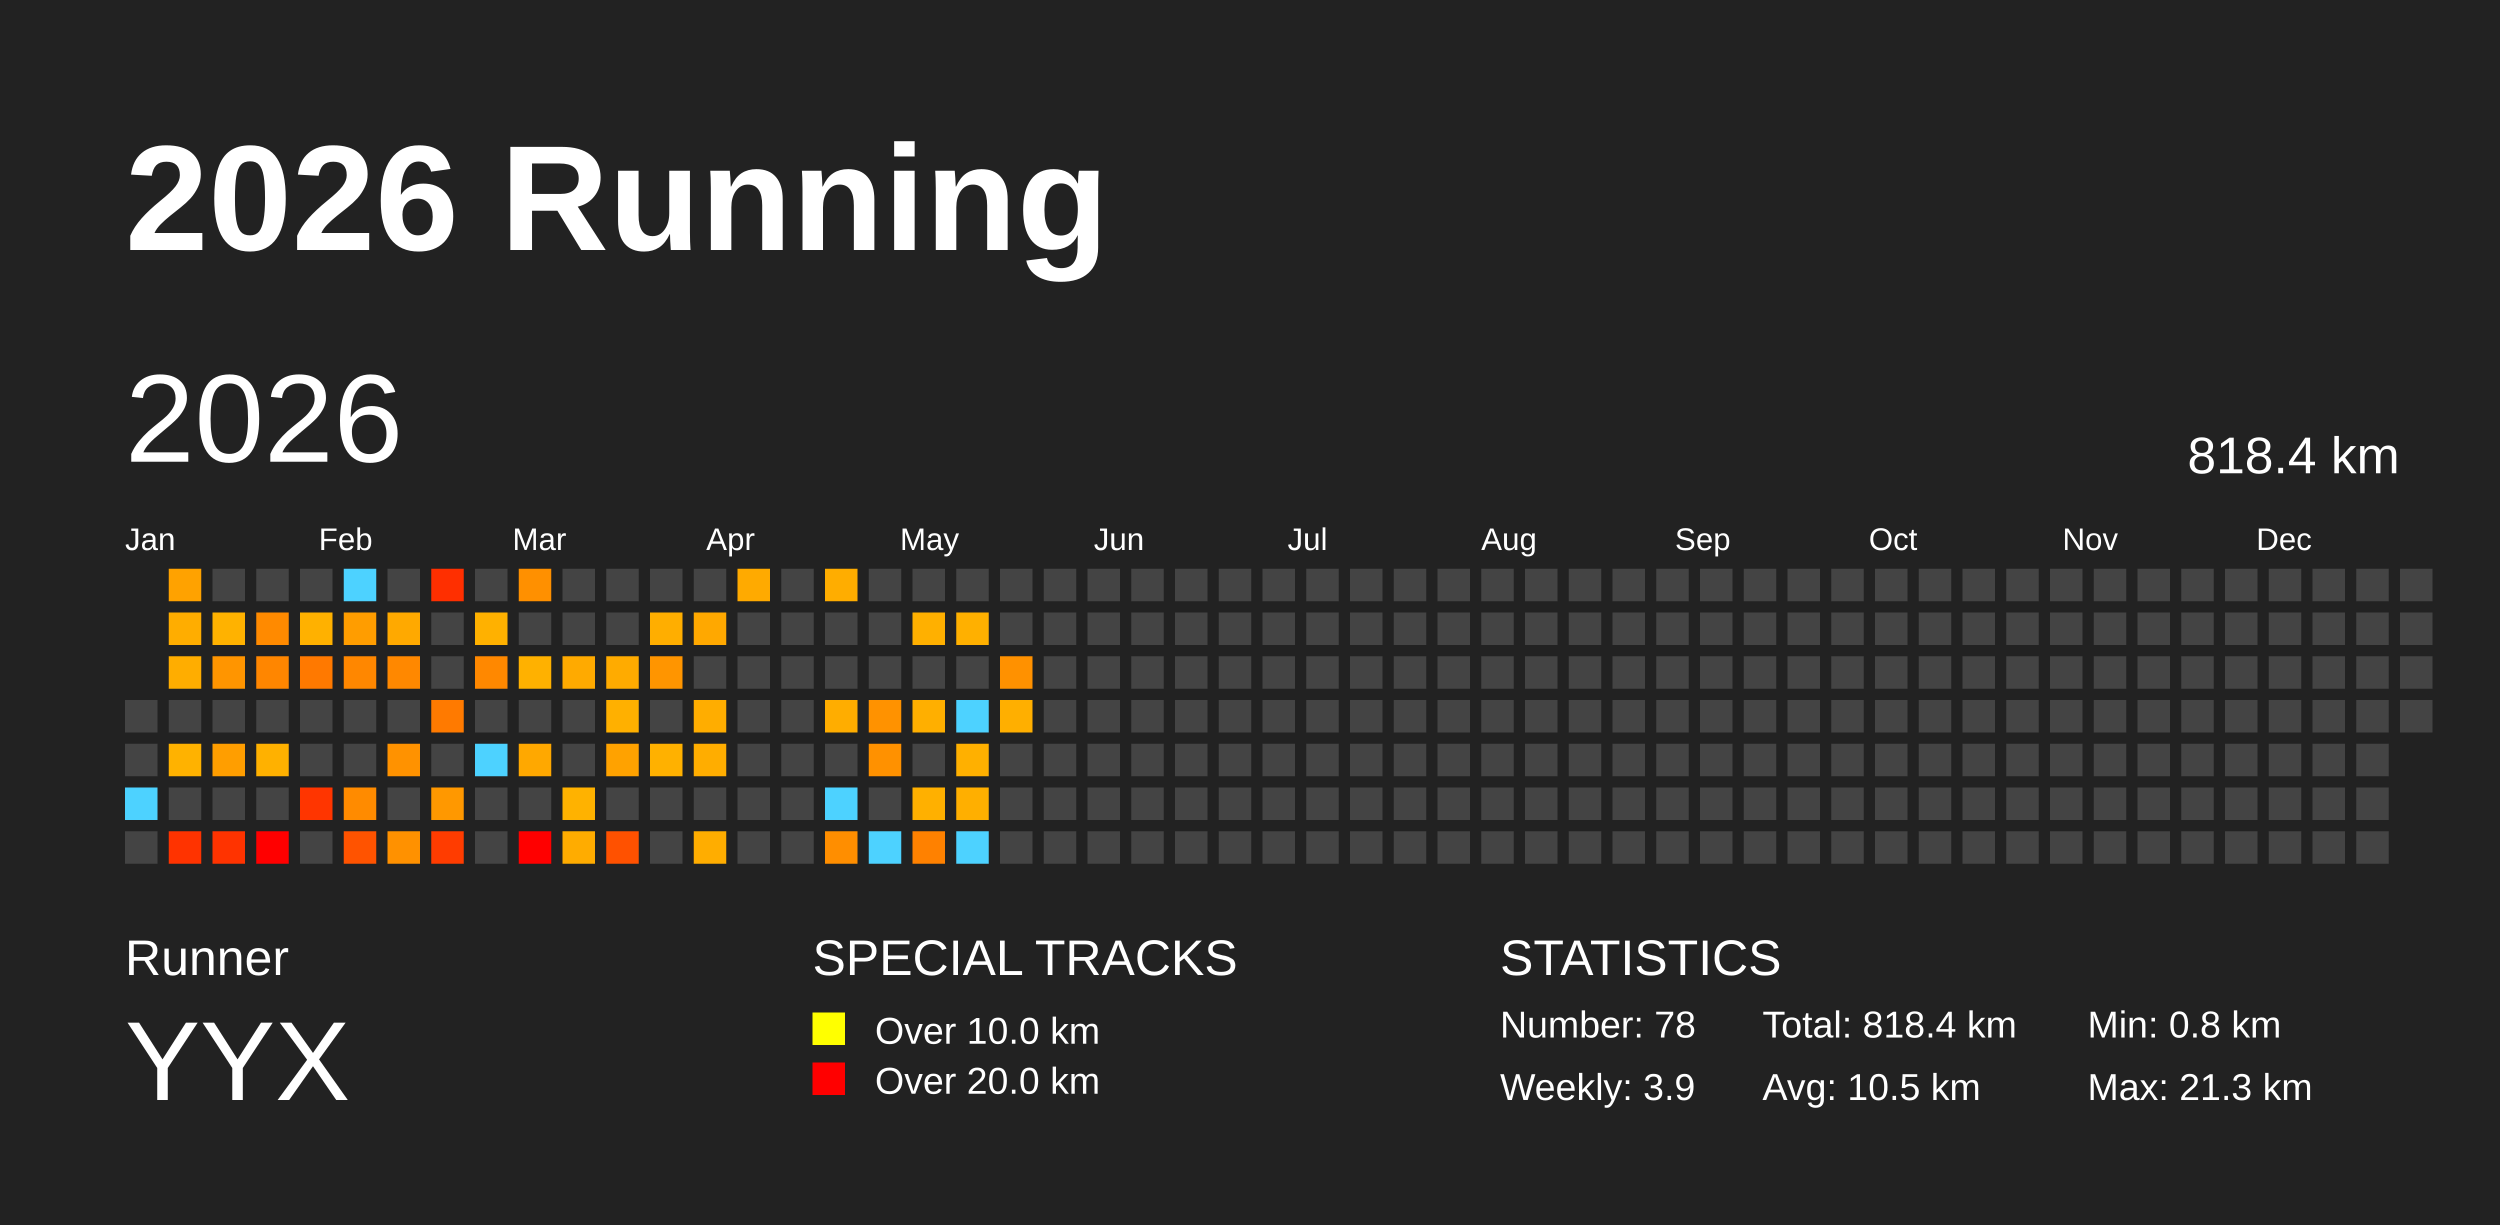
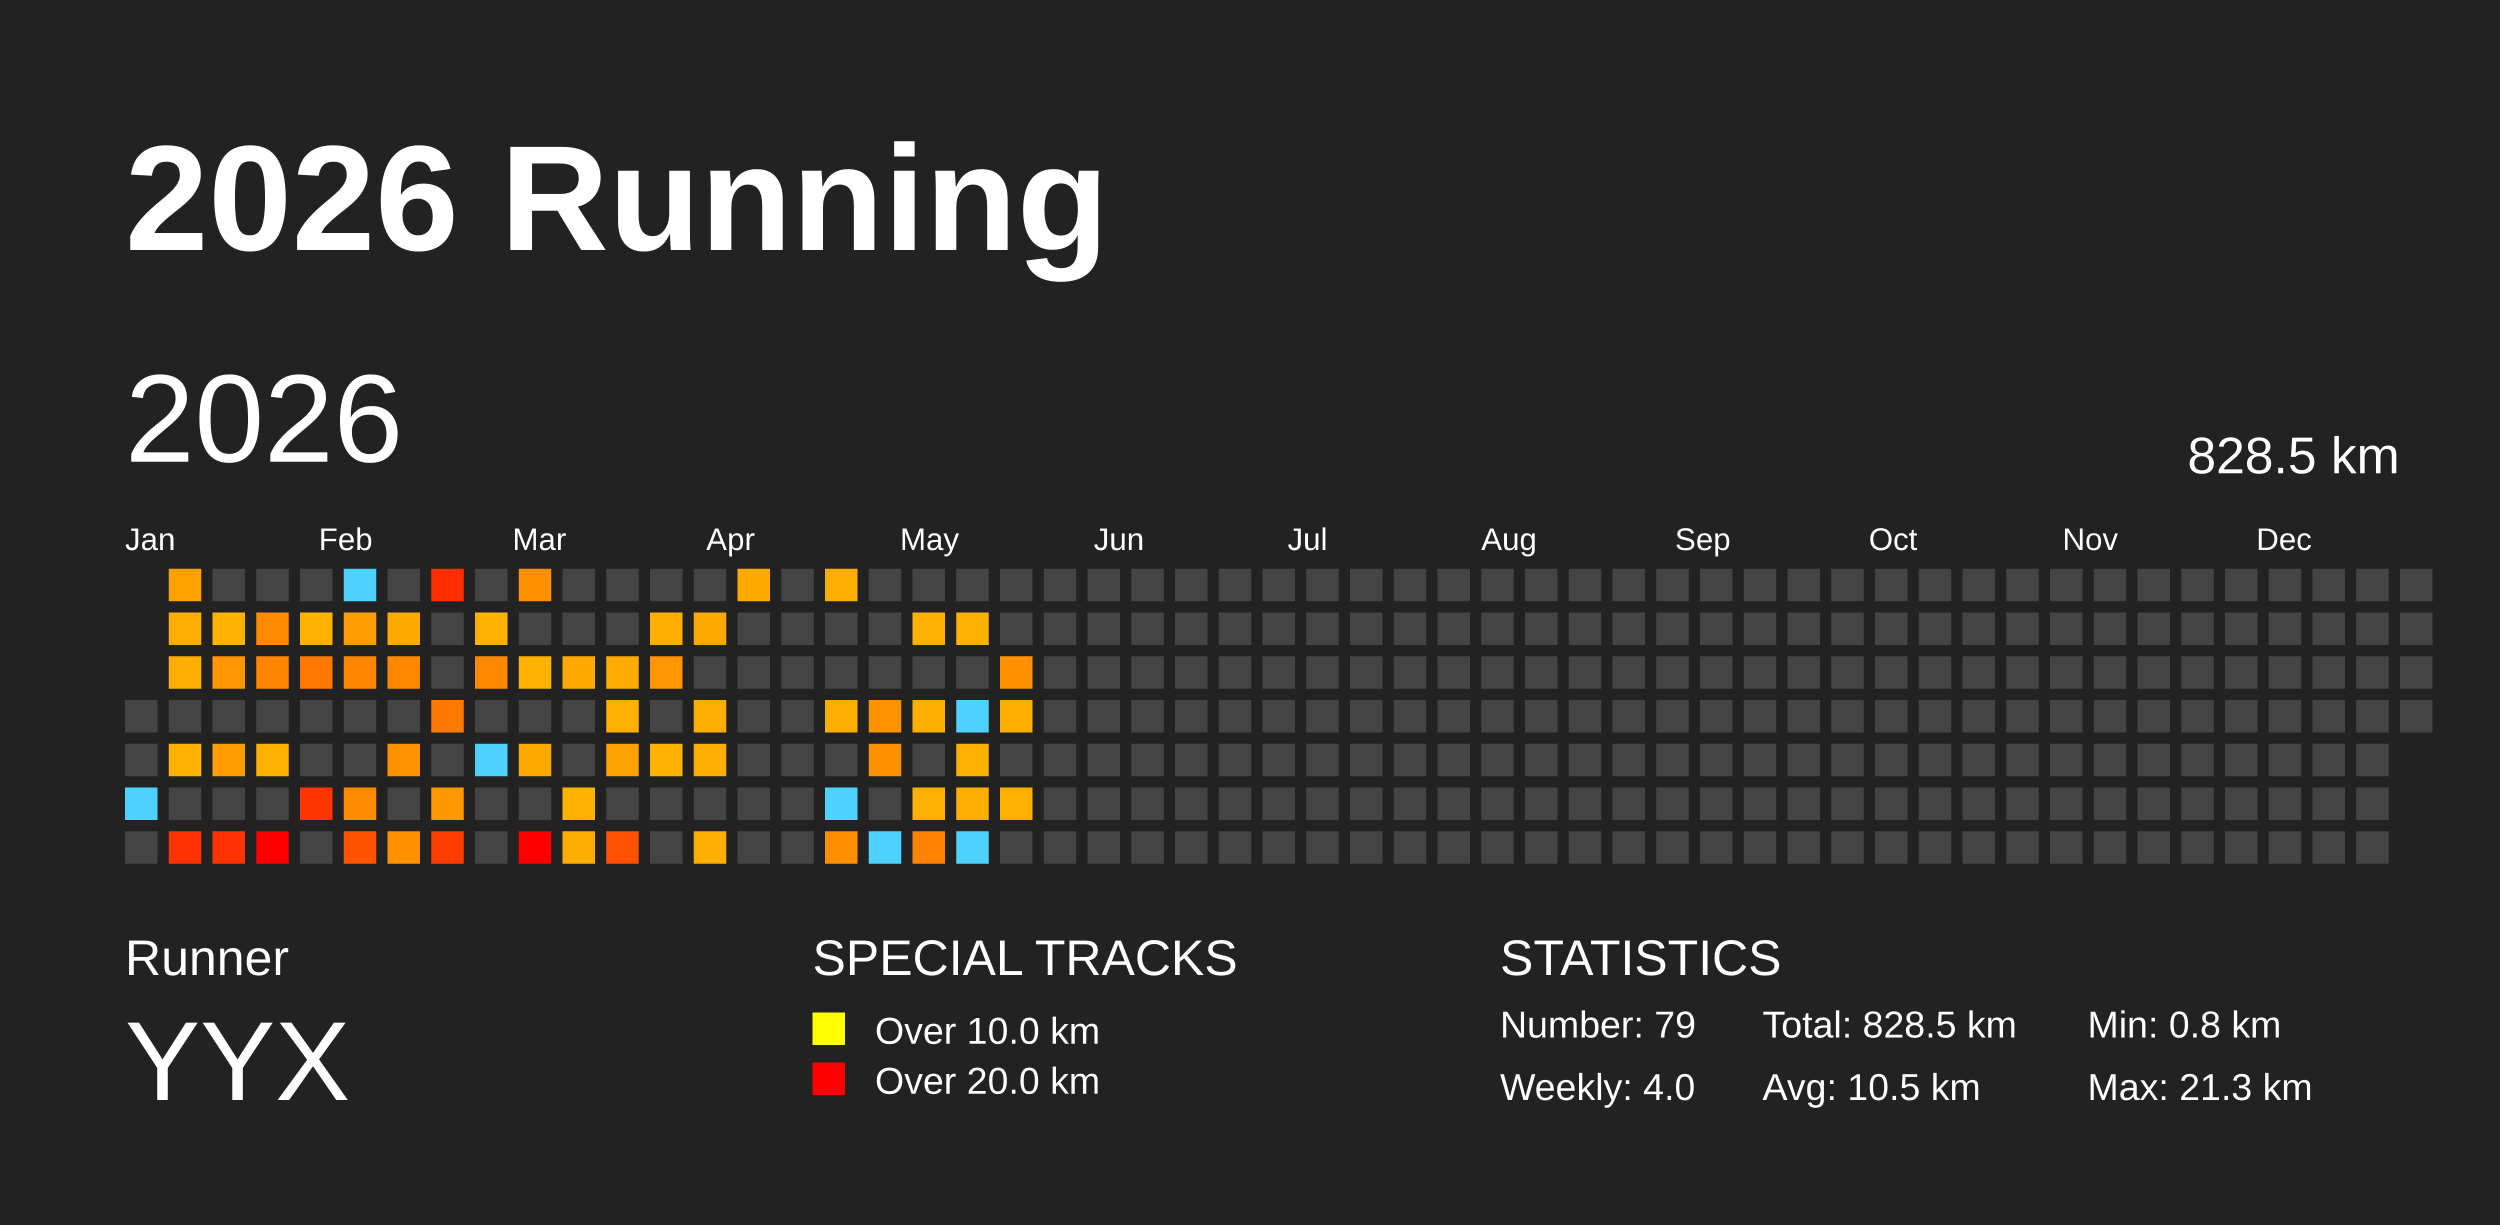
<svg xmlns="http://www.w3.org/2000/svg" baseProfile="full" height="98mm" version="1.1" viewBox="0,0,200,98" width="200mm">
  <defs />
  <rect fill="#222222" height="98" width="200" x="0" y="0" />
  <text fill="#FFFFFF" style="font-size:12px; font-family:Arial; font-weight:bold;" x="10" y="20">2026 Running</text>
  <text fill="#FFFFFF" style="font-size:4px; font-family:Arial" x="10" y="78">Runner</text>
  <text fill="#FFFFFF" style="font-size:9px; font-family:Arial" x="10" y="88">YYX</text>
  <text fill="#FFFFFF" style="font-size:4px; font-family:Arial" x="65" y="78">SPECIAL TRACKS</text>
  <rect fill="yellow" height="2.6" width="2.6" x="65" y="81" />
  <text fill="#FFFFFF" style="font-size:3px; font-family:Arial" x="70" y="83.5">Over 10.0 km</text>
  <rect fill="red" height="2.6" width="2.6" x="65" y="85" />
  <text fill="#FFFFFF" style="font-size:3px; font-family:Arial" x="70" y="87.5">Over 20.0 km</text>
  <text fill="#FFFFFF" style="font-size:4px; font-family:Arial" x="120" y="78">STATISTICS</text>
-   <text fill="#FFFFFF" style="font-size:3px; font-family:Arial" x="120" y="83">Number: 78</text>
-   <text fill="#FFFFFF" style="font-size:3px; font-family:Arial" x="120" y="88">Weekly: 3.9</text>
-   <text fill="#FFFFFF" style="font-size:3px; font-family:Arial" x="141" y="83">Total: 818.4 km</text>
+   <text fill="#FFFFFF" style="font-size:3px; font-family:Arial" x="120" y="83">Number: 79</text>
+   <text fill="#FFFFFF" style="font-size:3px; font-family:Arial" x="120" y="88">Weekly: 4.0</text>
+   <text fill="#FFFFFF" style="font-size:3px; font-family:Arial" x="141" y="83">Total: 828.5 km</text>
  <text fill="#FFFFFF" style="font-size:3px; font-family:Arial" x="141" y="88">Avg: 10.5 km</text>
  <text fill="#FFFFFF" style="font-size:3px; font-family:Arial" x="167" y="83">Min: 0.8 km</text>
  <text fill="#FFFFFF" style="font-size:3px; font-family:Arial" x="167" y="88">Max: 21.3 km</text>
  <text dominant-baseline="hanging" fill="#FFFFFF" style="font-size:10.0px; font-family:Arial;" x="10" y="30">2026</text>
-   <text dominant-baseline="hanging" fill="#FFFFFF" style="font-size:4.125px; font-family:Arial;" x="175" y="35">818.4 km</text>
+   <text dominant-baseline="hanging" fill="#FFFFFF" style="font-size:4.125px; font-family:Arial;" x="175" y="35">828.5 km</text>
  <text fill="#FFFFFF" style="font-size:2.5px; font-family:Arial" x="10.0" y="44">Jan</text>
  <text fill="#FFFFFF" style="font-size:2.5px; font-family:Arial" x="25.5" y="44">Feb</text>
  <text fill="#FFFFFF" style="font-size:2.5px; font-family:Arial" x="41.0" y="44">Mar</text>
  <text fill="#FFFFFF" style="font-size:2.5px; font-family:Arial" x="56.5" y="44">Apr</text>
  <text fill="#FFFFFF" style="font-size:2.5px; font-family:Arial" x="72.0" y="44">May</text>
  <text fill="#FFFFFF" style="font-size:2.5px; font-family:Arial" x="87.5" y="44">Jun</text>
  <text fill="#FFFFFF" style="font-size:2.5px; font-family:Arial" x="103.0" y="44">Jul</text>
  <text fill="#FFFFFF" style="font-size:2.5px; font-family:Arial" x="118.5" y="44">Aug</text>
  <text fill="#FFFFFF" style="font-size:2.5px; font-family:Arial" x="134.0" y="44">Sep</text>
  <text fill="#FFFFFF" style="font-size:2.5px; font-family:Arial" x="149.5" y="44">Oct</text>
  <text fill="#FFFFFF" style="font-size:2.5px; font-family:Arial" x="165.0" y="44">Nov</text>
  <text fill="#FFFFFF" style="font-size:2.5px; font-family:Arial" x="180.5" y="44">Dec</text>
  <rect fill="#444444" height="2.6" width="2.6" x="10.0" y="56.0" />
  <rect fill="#444444" height="2.6" width="2.6" x="10.0" y="59.5" />
  <rect fill="#4dd2ff" height="2.6" width="2.6" x="10.0" y="63.0" />
  <rect fill="#444444" height="2.6" width="2.6" x="10.0" y="66.5" />
  <rect fill="#ffa200" height="2.6" width="2.6" x="13.5" y="45.5" />
  <rect fill="#ffad00" height="2.6" width="2.6" x="13.5" y="49.0" />
  <rect fill="#ffad00" height="2.6" width="2.6" x="13.5" y="52.5" />
  <rect fill="#444444" height="2.6" width="2.6" x="13.5" y="56.0" />
  <rect fill="#ffb200" height="2.6" width="2.6" x="13.5" y="59.5" />
  <rect fill="#444444" height="2.6" width="2.6" x="13.5" y="63.0" />
  <rect fill="#ff3300" height="2.6" width="2.6" x="13.5" y="66.5" />
  <rect fill="#444444" height="2.6" width="2.6" x="17.0" y="45.5" />
  <rect fill="#ffb200" height="2.6" width="2.6" x="17.0" y="49.0" />
  <rect fill="#ff9500" height="2.6" width="2.6" x="17.0" y="52.5" />
  <rect fill="#444444" height="2.6" width="2.6" x="17.0" y="56.0" />
  <rect fill="#ff9e00" height="2.6" width="2.6" x="17.0" y="59.5" />
  <rect fill="#444444" height="2.6" width="2.6" x="17.0" y="63.0" />
  <rect fill="#ff3300" height="2.6" width="2.6" x="17.0" y="66.5" />
  <rect fill="#444444" height="2.6" width="2.6" x="20.5" y="45.5" />
  <rect fill="#ff8a00" height="2.6" width="2.6" x="20.5" y="49.0" />
  <rect fill="#ff8600" height="2.6" width="2.6" x="20.5" y="52.5" />
  <rect fill="#444444" height="2.6" width="2.6" x="20.5" y="56.0" />
  <rect fill="#ffb100" height="2.6" width="2.6" x="20.5" y="59.5" />
  <rect fill="#444444" height="2.6" width="2.6" x="20.5" y="63.0" />
  <rect fill="red" height="2.6" width="2.6" x="20.5" y="66.5" />
  <rect fill="#444444" height="2.6" width="2.6" x="24.0" y="45.5" />
  <rect fill="#ffb100" height="2.6" width="2.6" x="24.0" y="49.0" />
  <rect fill="#ff7900" height="2.6" width="2.6" x="24.0" y="52.5" />
  <rect fill="#444444" height="2.6" width="2.6" x="24.0" y="56.0" />
  <rect fill="#444444" height="2.6" width="2.6" x="24.0" y="59.5" />
  <rect fill="#ff3500" height="2.6" width="2.6" x="24.0" y="63.0" />
  <rect fill="#444444" height="2.6" width="2.6" x="24.0" y="66.5" />
  <rect fill="#4dd2ff" height="2.6" width="2.6" x="27.5" y="45.5" />
  <rect fill="#ff9d00" height="2.6" width="2.6" x="27.5" y="49.0" />
  <rect fill="#ff8700" height="2.6" width="2.6" x="27.5" y="52.5" />
  <rect fill="#444444" height="2.6" width="2.6" x="27.5" y="56.0" />
  <rect fill="#444444" height="2.6" width="2.6" x="27.5" y="59.5" />
  <rect fill="#ff8b00" height="2.6" width="2.6" x="27.5" y="63.0" />
  <rect fill="#ff5300" height="2.6" width="2.6" x="27.5" y="66.5" />
  <rect fill="#444444" height="2.6" width="2.6" x="31.0" y="45.5" />
  <rect fill="#ffa900" height="2.6" width="2.6" x="31.0" y="49.0" />
  <rect fill="#ff8800" height="2.6" width="2.6" x="31.0" y="52.5" />
  <rect fill="#444444" height="2.6" width="2.6" x="31.0" y="56.0" />
  <rect fill="#ff9200" height="2.6" width="2.6" x="31.0" y="59.5" />
  <rect fill="#444444" height="2.6" width="2.6" x="31.0" y="63.0" />
  <rect fill="#ff9100" height="2.6" width="2.6" x="31.0" y="66.5" />
  <rect fill="#ff2f00" height="2.6" width="2.6" x="34.5" y="45.5" />
  <rect fill="#444444" height="2.6" width="2.6" x="34.5" y="49.0" />
  <rect fill="#444444" height="2.6" width="2.6" x="34.5" y="52.5" />
  <rect fill="#ff7a00" height="2.6" width="2.6" x="34.5" y="56.0" />
  <rect fill="#444444" height="2.6" width="2.6" x="34.5" y="59.5" />
  <rect fill="#ff9800" height="2.6" width="2.6" x="34.5" y="63.0" />
  <rect fill="#ff3c00" height="2.6" width="2.6" x="34.5" y="66.5" />
  <rect fill="#444444" height="2.6" width="2.6" x="38.0" y="45.5" />
  <rect fill="#ffb100" height="2.6" width="2.6" x="38.0" y="49.0" />
  <rect fill="#ff8800" height="2.6" width="2.6" x="38.0" y="52.5" />
  <rect fill="#444444" height="2.6" width="2.6" x="38.0" y="56.0" />
  <rect fill="#4dd2ff" height="2.6" width="2.6" x="38.0" y="59.5" />
  <rect fill="#444444" height="2.6" width="2.6" x="38.0" y="63.0" />
  <rect fill="#444444" height="2.6" width="2.6" x="38.0" y="66.5" />
  <rect fill="#ff9000" height="2.6" width="2.6" x="41.5" y="45.5" />
  <rect fill="#444444" height="2.6" width="2.6" x="41.5" y="49.0" />
  <rect fill="#ffb100" height="2.6" width="2.6" x="41.5" y="52.5" />
  <rect fill="#444444" height="2.6" width="2.6" x="41.5" y="56.0" />
  <rect fill="#ffa800" height="2.6" width="2.6" x="41.5" y="59.5" />
  <rect fill="#444444" height="2.6" width="2.6" x="41.5" y="63.0" />
  <rect fill="red" height="2.6" width="2.6" x="41.5" y="66.5" />
  <rect fill="#444444" height="2.6" width="2.6" x="45.0" y="45.5" />
  <rect fill="#444444" height="2.6" width="2.6" x="45.0" y="49.0" />
  <rect fill="#ffaa00" height="2.6" width="2.6" x="45.0" y="52.5" />
  <rect fill="#444444" height="2.6" width="2.6" x="45.0" y="56.0" />
  <rect fill="#444444" height="2.6" width="2.6" x="45.0" y="59.5" />
  <rect fill="#ffb200" height="2.6" width="2.6" x="45.0" y="63.0" />
  <rect fill="#ffac00" height="2.6" width="2.6" x="45.0" y="66.5" />
  <rect fill="#444444" height="2.6" width="2.6" x="48.5" y="45.5" />
  <rect fill="#444444" height="2.6" width="2.6" x="48.5" y="49.0" />
  <rect fill="#ffab00" height="2.6" width="2.6" x="48.5" y="52.5" />
  <rect fill="#ffb000" height="2.6" width="2.6" x="48.5" y="56.0" />
  <rect fill="#ffa200" height="2.6" width="2.6" x="48.5" y="59.5" />
  <rect fill="#444444" height="2.6" width="2.6" x="48.5" y="63.0" />
  <rect fill="#ff5100" height="2.6" width="2.6" x="48.5" y="66.5" />
  <rect fill="#444444" height="2.6" width="2.6" x="52.0" y="45.5" />
  <rect fill="#ffae00" height="2.6" width="2.6" x="52.0" y="49.0" />
  <rect fill="#ff9500" height="2.6" width="2.6" x="52.0" y="52.5" />
  <rect fill="#444444" height="2.6" width="2.6" x="52.0" y="56.0" />
  <rect fill="#ffb100" height="2.6" width="2.6" x="52.0" y="59.5" />
  <rect fill="#444444" height="2.6" width="2.6" x="52.0" y="63.0" />
  <rect fill="#444444" height="2.6" width="2.6" x="52.0" y="66.5" />
  <rect fill="#444444" height="2.6" width="2.6" x="55.5" y="45.5" />
  <rect fill="#ffa800" height="2.6" width="2.6" x="55.5" y="49.0" />
  <rect fill="#444444" height="2.6" width="2.6" x="55.5" y="52.5" />
  <rect fill="#ffad00" height="2.6" width="2.6" x="55.5" y="56.0" />
  <rect fill="#ffad00" height="2.6" width="2.6" x="55.5" y="59.5" />
  <rect fill="#444444" height="2.6" width="2.6" x="55.5" y="63.0" />
  <rect fill="#ffad00" height="2.6" width="2.6" x="55.5" y="66.5" />
  <rect fill="#ffaa00" height="2.6" width="2.6" x="59.0" y="45.5" />
  <rect fill="#444444" height="2.6" width="2.6" x="59.0" y="49.0" />
  <rect fill="#444444" height="2.6" width="2.6" x="59.0" y="52.5" />
  <rect fill="#444444" height="2.6" width="2.6" x="59.0" y="56.0" />
  <rect fill="#444444" height="2.6" width="2.6" x="59.0" y="59.5" />
  <rect fill="#444444" height="2.6" width="2.6" x="59.0" y="63.0" />
  <rect fill="#444444" height="2.6" width="2.6" x="59.0" y="66.5" />
  <rect fill="#444444" height="2.6" width="2.6" x="62.5" y="45.5" />
  <rect fill="#444444" height="2.6" width="2.6" x="62.5" y="49.0" />
  <rect fill="#444444" height="2.6" width="2.6" x="62.5" y="52.5" />
  <rect fill="#444444" height="2.6" width="2.6" x="62.5" y="56.0" />
  <rect fill="#444444" height="2.6" width="2.6" x="62.5" y="59.5" />
  <rect fill="#444444" height="2.6" width="2.6" x="62.5" y="63.0" />
  <rect fill="#444444" height="2.6" width="2.6" x="62.5" y="66.5" />
  <rect fill="#ffad00" height="2.6" width="2.6" x="66.0" y="45.5" />
  <rect fill="#444444" height="2.6" width="2.6" x="66.0" y="49.0" />
  <rect fill="#444444" height="2.6" width="2.6" x="66.0" y="52.5" />
  <rect fill="#ffad00" height="2.6" width="2.6" x="66.0" y="56.0" />
  <rect fill="#444444" height="2.6" width="2.6" x="66.0" y="59.5" />
  <rect fill="#4dd2ff" height="2.6" width="2.6" x="66.0" y="63.0" />
  <rect fill="#ff8e00" height="2.6" width="2.6" x="66.0" y="66.5" />
  <rect fill="#444444" height="2.6" width="2.6" x="69.5" y="45.5" />
  <rect fill="#444444" height="2.6" width="2.6" x="69.5" y="49.0" />
  <rect fill="#444444" height="2.6" width="2.6" x="69.5" y="52.5" />
  <rect fill="#ff9200" height="2.6" width="2.6" x="69.5" y="56.0" />
  <rect fill="#ff9100" height="2.6" width="2.6" x="69.5" y="59.5" />
  <rect fill="#444444" height="2.6" width="2.6" x="69.5" y="63.0" />
  <rect fill="#4dd2ff" height="2.6" width="2.6" x="69.5" y="66.5" />
  <rect fill="#444444" height="2.6" width="2.6" x="73.0" y="45.5" />
  <rect fill="#ffb000" height="2.6" width="2.6" x="73.0" y="49.0" />
  <rect fill="#444444" height="2.6" width="2.6" x="73.0" y="52.5" />
  <rect fill="#ffaf00" height="2.6" width="2.6" x="73.0" y="56.0" />
  <rect fill="#444444" height="2.6" width="2.6" x="73.0" y="59.5" />
  <rect fill="#ffb000" height="2.6" width="2.6" x="73.0" y="63.0" />
  <rect fill="#ff8100" height="2.6" width="2.6" x="73.0" y="66.5" />
  <rect fill="#444444" height="2.6" width="2.6" x="76.5" y="45.5" />
  <rect fill="#ffb000" height="2.6" width="2.6" x="76.5" y="49.0" />
  <rect fill="#444444" height="2.6" width="2.6" x="76.5" y="52.5" />
  <rect fill="#4dd2ff" height="2.6" width="2.6" x="76.5" y="56.0" />
  <rect fill="#ffb000" height="2.6" width="2.6" x="76.5" y="59.5" />
  <rect fill="#ffaf00" height="2.6" width="2.6" x="76.5" y="63.0" />
  <rect fill="#4dd2ff" height="2.6" width="2.6" x="76.5" y="66.5" />
  <rect fill="#444444" height="2.6" width="2.6" x="80.0" y="45.5" />
  <rect fill="#444444" height="2.6" width="2.6" x="80.0" y="49.0" />
  <rect fill="#ff9100" height="2.6" width="2.6" x="80.0" y="52.5" />
  <rect fill="#ffaf00" height="2.6" width="2.6" x="80.0" y="56.0" />
  <rect fill="#444444" height="2.6" width="2.6" x="80.0" y="59.5" />
-   <rect fill="#444444" height="2.6" width="2.6" x="80.0" y="63.0" />
+   <rect fill="#ffb000" height="2.6" width="2.6" x="80.0" y="63.0" />
  <rect fill="#444444" height="2.6" width="2.6" x="80.0" y="66.5" />
  <rect fill="#444444" height="2.6" width="2.6" x="83.5" y="45.5" />
  <rect fill="#444444" height="2.6" width="2.6" x="83.5" y="49.0" />
  <rect fill="#444444" height="2.6" width="2.6" x="83.5" y="52.5" />
  <rect fill="#444444" height="2.6" width="2.6" x="83.5" y="56.0" />
  <rect fill="#444444" height="2.6" width="2.6" x="83.5" y="59.5" />
  <rect fill="#444444" height="2.6" width="2.6" x="83.5" y="63.0" />
  <rect fill="#444444" height="2.6" width="2.6" x="83.5" y="66.5" />
  <rect fill="#444444" height="2.6" width="2.6" x="87.0" y="45.5" />
  <rect fill="#444444" height="2.6" width="2.6" x="87.0" y="49.0" />
  <rect fill="#444444" height="2.6" width="2.6" x="87.0" y="52.5" />
  <rect fill="#444444" height="2.6" width="2.6" x="87.0" y="56.0" />
  <rect fill="#444444" height="2.6" width="2.6" x="87.0" y="59.5" />
  <rect fill="#444444" height="2.6" width="2.6" x="87.0" y="63.0" />
  <rect fill="#444444" height="2.6" width="2.6" x="87.0" y="66.5" />
  <rect fill="#444444" height="2.6" width="2.6" x="90.5" y="45.5" />
  <rect fill="#444444" height="2.6" width="2.6" x="90.5" y="49.0" />
  <rect fill="#444444" height="2.6" width="2.6" x="90.5" y="52.5" />
  <rect fill="#444444" height="2.6" width="2.6" x="90.5" y="56.0" />
  <rect fill="#444444" height="2.6" width="2.6" x="90.5" y="59.5" />
  <rect fill="#444444" height="2.6" width="2.6" x="90.5" y="63.0" />
  <rect fill="#444444" height="2.6" width="2.6" x="90.5" y="66.5" />
  <rect fill="#444444" height="2.6" width="2.6" x="94.0" y="45.5" />
  <rect fill="#444444" height="2.6" width="2.6" x="94.0" y="49.0" />
  <rect fill="#444444" height="2.6" width="2.6" x="94.0" y="52.5" />
  <rect fill="#444444" height="2.6" width="2.6" x="94.0" y="56.0" />
  <rect fill="#444444" height="2.6" width="2.6" x="94.0" y="59.5" />
  <rect fill="#444444" height="2.6" width="2.6" x="94.0" y="63.0" />
  <rect fill="#444444" height="2.6" width="2.6" x="94.0" y="66.5" />
  <rect fill="#444444" height="2.6" width="2.6" x="97.5" y="45.5" />
  <rect fill="#444444" height="2.6" width="2.6" x="97.5" y="49.0" />
  <rect fill="#444444" height="2.6" width="2.6" x="97.5" y="52.5" />
  <rect fill="#444444" height="2.6" width="2.6" x="97.5" y="56.0" />
  <rect fill="#444444" height="2.6" width="2.6" x="97.5" y="59.5" />
  <rect fill="#444444" height="2.6" width="2.6" x="97.5" y="63.0" />
  <rect fill="#444444" height="2.6" width="2.6" x="97.5" y="66.5" />
  <rect fill="#444444" height="2.6" width="2.6" x="101.0" y="45.5" />
  <rect fill="#444444" height="2.6" width="2.6" x="101.0" y="49.0" />
  <rect fill="#444444" height="2.6" width="2.6" x="101.0" y="52.5" />
  <rect fill="#444444" height="2.6" width="2.6" x="101.0" y="56.0" />
  <rect fill="#444444" height="2.6" width="2.6" x="101.0" y="59.5" />
  <rect fill="#444444" height="2.6" width="2.6" x="101.0" y="63.0" />
  <rect fill="#444444" height="2.6" width="2.6" x="101.0" y="66.5" />
  <rect fill="#444444" height="2.6" width="2.6" x="104.5" y="45.5" />
  <rect fill="#444444" height="2.6" width="2.6" x="104.5" y="49.0" />
  <rect fill="#444444" height="2.6" width="2.6" x="104.5" y="52.5" />
  <rect fill="#444444" height="2.6" width="2.6" x="104.5" y="56.0" />
  <rect fill="#444444" height="2.6" width="2.6" x="104.5" y="59.5" />
  <rect fill="#444444" height="2.6" width="2.6" x="104.5" y="63.0" />
  <rect fill="#444444" height="2.6" width="2.6" x="104.5" y="66.5" />
  <rect fill="#444444" height="2.6" width="2.6" x="108.0" y="45.5" />
  <rect fill="#444444" height="2.6" width="2.6" x="108.0" y="49.0" />
  <rect fill="#444444" height="2.6" width="2.6" x="108.0" y="52.5" />
  <rect fill="#444444" height="2.6" width="2.6" x="108.0" y="56.0" />
  <rect fill="#444444" height="2.6" width="2.6" x="108.0" y="59.5" />
  <rect fill="#444444" height="2.6" width="2.6" x="108.0" y="63.0" />
  <rect fill="#444444" height="2.6" width="2.6" x="108.0" y="66.5" />
  <rect fill="#444444" height="2.6" width="2.6" x="111.5" y="45.5" />
  <rect fill="#444444" height="2.6" width="2.6" x="111.5" y="49.0" />
  <rect fill="#444444" height="2.6" width="2.6" x="111.5" y="52.5" />
  <rect fill="#444444" height="2.6" width="2.6" x="111.5" y="56.0" />
  <rect fill="#444444" height="2.6" width="2.6" x="111.5" y="59.5" />
  <rect fill="#444444" height="2.6" width="2.6" x="111.5" y="63.0" />
  <rect fill="#444444" height="2.6" width="2.6" x="111.5" y="66.5" />
  <rect fill="#444444" height="2.6" width="2.6" x="115.0" y="45.5" />
  <rect fill="#444444" height="2.6" width="2.6" x="115.0" y="49.0" />
  <rect fill="#444444" height="2.6" width="2.6" x="115.0" y="52.5" />
  <rect fill="#444444" height="2.6" width="2.6" x="115.0" y="56.0" />
  <rect fill="#444444" height="2.6" width="2.6" x="115.0" y="59.5" />
  <rect fill="#444444" height="2.6" width="2.6" x="115.0" y="63.0" />
  <rect fill="#444444" height="2.6" width="2.6" x="115.0" y="66.5" />
  <rect fill="#444444" height="2.6" width="2.6" x="118.5" y="45.5" />
  <rect fill="#444444" height="2.6" width="2.6" x="118.5" y="49.0" />
  <rect fill="#444444" height="2.6" width="2.6" x="118.5" y="52.5" />
  <rect fill="#444444" height="2.6" width="2.6" x="118.5" y="56.0" />
  <rect fill="#444444" height="2.6" width="2.6" x="118.5" y="59.5" />
  <rect fill="#444444" height="2.6" width="2.6" x="118.5" y="63.0" />
  <rect fill="#444444" height="2.6" width="2.6" x="118.5" y="66.5" />
  <rect fill="#444444" height="2.6" width="2.6" x="122.0" y="45.5" />
  <rect fill="#444444" height="2.6" width="2.6" x="122.0" y="49.0" />
  <rect fill="#444444" height="2.6" width="2.6" x="122.0" y="52.5" />
  <rect fill="#444444" height="2.6" width="2.6" x="122.0" y="56.0" />
  <rect fill="#444444" height="2.6" width="2.6" x="122.0" y="59.5" />
  <rect fill="#444444" height="2.6" width="2.6" x="122.0" y="63.0" />
  <rect fill="#444444" height="2.6" width="2.6" x="122.0" y="66.5" />
  <rect fill="#444444" height="2.6" width="2.6" x="125.5" y="45.5" />
  <rect fill="#444444" height="2.6" width="2.6" x="125.5" y="49.0" />
  <rect fill="#444444" height="2.6" width="2.6" x="125.5" y="52.5" />
  <rect fill="#444444" height="2.6" width="2.6" x="125.5" y="56.0" />
  <rect fill="#444444" height="2.6" width="2.6" x="125.5" y="59.5" />
  <rect fill="#444444" height="2.6" width="2.6" x="125.5" y="63.0" />
  <rect fill="#444444" height="2.6" width="2.6" x="125.5" y="66.5" />
  <rect fill="#444444" height="2.6" width="2.6" x="129.0" y="45.5" />
  <rect fill="#444444" height="2.6" width="2.6" x="129.0" y="49.0" />
  <rect fill="#444444" height="2.6" width="2.6" x="129.0" y="52.5" />
  <rect fill="#444444" height="2.6" width="2.6" x="129.0" y="56.0" />
  <rect fill="#444444" height="2.6" width="2.6" x="129.0" y="59.5" />
  <rect fill="#444444" height="2.6" width="2.6" x="129.0" y="63.0" />
  <rect fill="#444444" height="2.6" width="2.6" x="129.0" y="66.5" />
  <rect fill="#444444" height="2.6" width="2.6" x="132.5" y="45.5" />
  <rect fill="#444444" height="2.6" width="2.6" x="132.5" y="49.0" />
  <rect fill="#444444" height="2.6" width="2.6" x="132.5" y="52.5" />
  <rect fill="#444444" height="2.6" width="2.6" x="132.5" y="56.0" />
  <rect fill="#444444" height="2.6" width="2.6" x="132.5" y="59.5" />
  <rect fill="#444444" height="2.6" width="2.6" x="132.5" y="63.0" />
  <rect fill="#444444" height="2.6" width="2.6" x="132.5" y="66.5" />
  <rect fill="#444444" height="2.6" width="2.6" x="136.0" y="45.5" />
  <rect fill="#444444" height="2.6" width="2.6" x="136.0" y="49.0" />
  <rect fill="#444444" height="2.6" width="2.6" x="136.0" y="52.5" />
  <rect fill="#444444" height="2.6" width="2.6" x="136.0" y="56.0" />
  <rect fill="#444444" height="2.6" width="2.6" x="136.0" y="59.5" />
  <rect fill="#444444" height="2.6" width="2.6" x="136.0" y="63.0" />
  <rect fill="#444444" height="2.6" width="2.6" x="136.0" y="66.5" />
  <rect fill="#444444" height="2.6" width="2.6" x="139.5" y="45.5" />
  <rect fill="#444444" height="2.6" width="2.6" x="139.5" y="49.0" />
  <rect fill="#444444" height="2.6" width="2.6" x="139.5" y="52.5" />
  <rect fill="#444444" height="2.6" width="2.6" x="139.5" y="56.0" />
  <rect fill="#444444" height="2.6" width="2.6" x="139.5" y="59.5" />
  <rect fill="#444444" height="2.6" width="2.6" x="139.5" y="63.0" />
  <rect fill="#444444" height="2.6" width="2.6" x="139.5" y="66.5" />
  <rect fill="#444444" height="2.6" width="2.6" x="143.0" y="45.5" />
  <rect fill="#444444" height="2.6" width="2.6" x="143.0" y="49.0" />
  <rect fill="#444444" height="2.6" width="2.6" x="143.0" y="52.5" />
  <rect fill="#444444" height="2.6" width="2.6" x="143.0" y="56.0" />
  <rect fill="#444444" height="2.6" width="2.6" x="143.0" y="59.5" />
  <rect fill="#444444" height="2.6" width="2.6" x="143.0" y="63.0" />
  <rect fill="#444444" height="2.6" width="2.6" x="143.0" y="66.5" />
  <rect fill="#444444" height="2.6" width="2.6" x="146.5" y="45.5" />
  <rect fill="#444444" height="2.6" width="2.6" x="146.5" y="49.0" />
  <rect fill="#444444" height="2.6" width="2.6" x="146.5" y="52.5" />
  <rect fill="#444444" height="2.6" width="2.6" x="146.5" y="56.0" />
  <rect fill="#444444" height="2.6" width="2.6" x="146.5" y="59.5" />
  <rect fill="#444444" height="2.6" width="2.6" x="146.5" y="63.0" />
  <rect fill="#444444" height="2.6" width="2.6" x="146.5" y="66.5" />
  <rect fill="#444444" height="2.6" width="2.6" x="150.0" y="45.5" />
  <rect fill="#444444" height="2.6" width="2.6" x="150.0" y="49.0" />
  <rect fill="#444444" height="2.6" width="2.6" x="150.0" y="52.5" />
  <rect fill="#444444" height="2.6" width="2.6" x="150.0" y="56.0" />
  <rect fill="#444444" height="2.6" width="2.6" x="150.0" y="59.5" />
  <rect fill="#444444" height="2.6" width="2.6" x="150.0" y="63.0" />
  <rect fill="#444444" height="2.6" width="2.6" x="150.0" y="66.5" />
  <rect fill="#444444" height="2.6" width="2.6" x="153.5" y="45.5" />
  <rect fill="#444444" height="2.6" width="2.6" x="153.5" y="49.0" />
  <rect fill="#444444" height="2.6" width="2.6" x="153.5" y="52.5" />
  <rect fill="#444444" height="2.6" width="2.6" x="153.5" y="56.0" />
  <rect fill="#444444" height="2.6" width="2.6" x="153.5" y="59.5" />
  <rect fill="#444444" height="2.6" width="2.6" x="153.5" y="63.0" />
  <rect fill="#444444" height="2.6" width="2.6" x="153.5" y="66.5" />
  <rect fill="#444444" height="2.6" width="2.6" x="157.0" y="45.5" />
  <rect fill="#444444" height="2.6" width="2.6" x="157.0" y="49.0" />
  <rect fill="#444444" height="2.6" width="2.6" x="157.0" y="52.5" />
  <rect fill="#444444" height="2.6" width="2.6" x="157.0" y="56.0" />
  <rect fill="#444444" height="2.6" width="2.6" x="157.0" y="59.5" />
  <rect fill="#444444" height="2.6" width="2.6" x="157.0" y="63.0" />
  <rect fill="#444444" height="2.6" width="2.6" x="157.0" y="66.5" />
  <rect fill="#444444" height="2.6" width="2.6" x="160.5" y="45.5" />
  <rect fill="#444444" height="2.6" width="2.6" x="160.5" y="49.0" />
  <rect fill="#444444" height="2.6" width="2.6" x="160.5" y="52.5" />
  <rect fill="#444444" height="2.6" width="2.6" x="160.5" y="56.0" />
  <rect fill="#444444" height="2.6" width="2.6" x="160.5" y="59.5" />
  <rect fill="#444444" height="2.6" width="2.6" x="160.5" y="63.0" />
  <rect fill="#444444" height="2.6" width="2.6" x="160.5" y="66.5" />
  <rect fill="#444444" height="2.6" width="2.6" x="164.0" y="45.5" />
  <rect fill="#444444" height="2.6" width="2.6" x="164.0" y="49.0" />
  <rect fill="#444444" height="2.6" width="2.6" x="164.0" y="52.5" />
  <rect fill="#444444" height="2.6" width="2.6" x="164.0" y="56.0" />
  <rect fill="#444444" height="2.6" width="2.6" x="164.0" y="59.5" />
  <rect fill="#444444" height="2.6" width="2.6" x="164.0" y="63.0" />
  <rect fill="#444444" height="2.6" width="2.6" x="164.0" y="66.5" />
  <rect fill="#444444" height="2.6" width="2.6" x="167.5" y="45.5" />
  <rect fill="#444444" height="2.6" width="2.6" x="167.5" y="49.0" />
  <rect fill="#444444" height="2.6" width="2.6" x="167.5" y="52.5" />
  <rect fill="#444444" height="2.6" width="2.6" x="167.5" y="56.0" />
  <rect fill="#444444" height="2.6" width="2.6" x="167.5" y="59.5" />
  <rect fill="#444444" height="2.6" width="2.6" x="167.5" y="63.0" />
  <rect fill="#444444" height="2.6" width="2.6" x="167.5" y="66.5" />
  <rect fill="#444444" height="2.6" width="2.6" x="171.0" y="45.5" />
  <rect fill="#444444" height="2.6" width="2.6" x="171.0" y="49.0" />
  <rect fill="#444444" height="2.6" width="2.6" x="171.0" y="52.5" />
  <rect fill="#444444" height="2.6" width="2.6" x="171.0" y="56.0" />
  <rect fill="#444444" height="2.6" width="2.6" x="171.0" y="59.5" />
  <rect fill="#444444" height="2.6" width="2.6" x="171.0" y="63.0" />
  <rect fill="#444444" height="2.6" width="2.6" x="171.0" y="66.5" />
  <rect fill="#444444" height="2.6" width="2.6" x="174.5" y="45.5" />
  <rect fill="#444444" height="2.6" width="2.6" x="174.5" y="49.0" />
  <rect fill="#444444" height="2.6" width="2.6" x="174.5" y="52.5" />
  <rect fill="#444444" height="2.6" width="2.6" x="174.5" y="56.0" />
  <rect fill="#444444" height="2.6" width="2.6" x="174.5" y="59.5" />
  <rect fill="#444444" height="2.6" width="2.6" x="174.5" y="63.0" />
  <rect fill="#444444" height="2.6" width="2.6" x="174.5" y="66.5" />
  <rect fill="#444444" height="2.6" width="2.6" x="178.0" y="45.5" />
  <rect fill="#444444" height="2.6" width="2.6" x="178.0" y="49.0" />
  <rect fill="#444444" height="2.6" width="2.6" x="178.0" y="52.5" />
  <rect fill="#444444" height="2.6" width="2.6" x="178.0" y="56.0" />
  <rect fill="#444444" height="2.6" width="2.6" x="178.0" y="59.5" />
  <rect fill="#444444" height="2.6" width="2.6" x="178.0" y="63.0" />
  <rect fill="#444444" height="2.6" width="2.6" x="178.0" y="66.5" />
  <rect fill="#444444" height="2.6" width="2.6" x="181.5" y="45.5" />
  <rect fill="#444444" height="2.6" width="2.6" x="181.5" y="49.0" />
  <rect fill="#444444" height="2.6" width="2.6" x="181.5" y="52.5" />
  <rect fill="#444444" height="2.6" width="2.6" x="181.5" y="56.0" />
  <rect fill="#444444" height="2.6" width="2.6" x="181.5" y="59.5" />
  <rect fill="#444444" height="2.6" width="2.6" x="181.5" y="63.0" />
  <rect fill="#444444" height="2.6" width="2.6" x="181.5" y="66.5" />
  <rect fill="#444444" height="2.6" width="2.6" x="185.0" y="45.5" />
  <rect fill="#444444" height="2.6" width="2.6" x="185.0" y="49.0" />
  <rect fill="#444444" height="2.6" width="2.6" x="185.0" y="52.5" />
  <rect fill="#444444" height="2.6" width="2.6" x="185.0" y="56.0" />
  <rect fill="#444444" height="2.6" width="2.6" x="185.0" y="59.5" />
  <rect fill="#444444" height="2.6" width="2.6" x="185.0" y="63.0" />
  <rect fill="#444444" height="2.6" width="2.6" x="185.0" y="66.5" />
  <rect fill="#444444" height="2.6" width="2.6" x="188.5" y="45.5" />
  <rect fill="#444444" height="2.6" width="2.6" x="188.5" y="49.0" />
  <rect fill="#444444" height="2.6" width="2.6" x="188.5" y="52.5" />
  <rect fill="#444444" height="2.6" width="2.6" x="188.5" y="56.0" />
  <rect fill="#444444" height="2.6" width="2.6" x="188.5" y="59.5" />
  <rect fill="#444444" height="2.6" width="2.6" x="188.5" y="63.0" />
  <rect fill="#444444" height="2.6" width="2.6" x="188.5" y="66.5" />
  <rect fill="#444444" height="2.6" width="2.6" x="192.0" y="45.5" />
  <rect fill="#444444" height="2.6" width="2.6" x="192.0" y="49.0" />
  <rect fill="#444444" height="2.6" width="2.6" x="192.0" y="52.5" />
  <rect fill="#444444" height="2.6" width="2.6" x="192.0" y="56.0" />
</svg>
